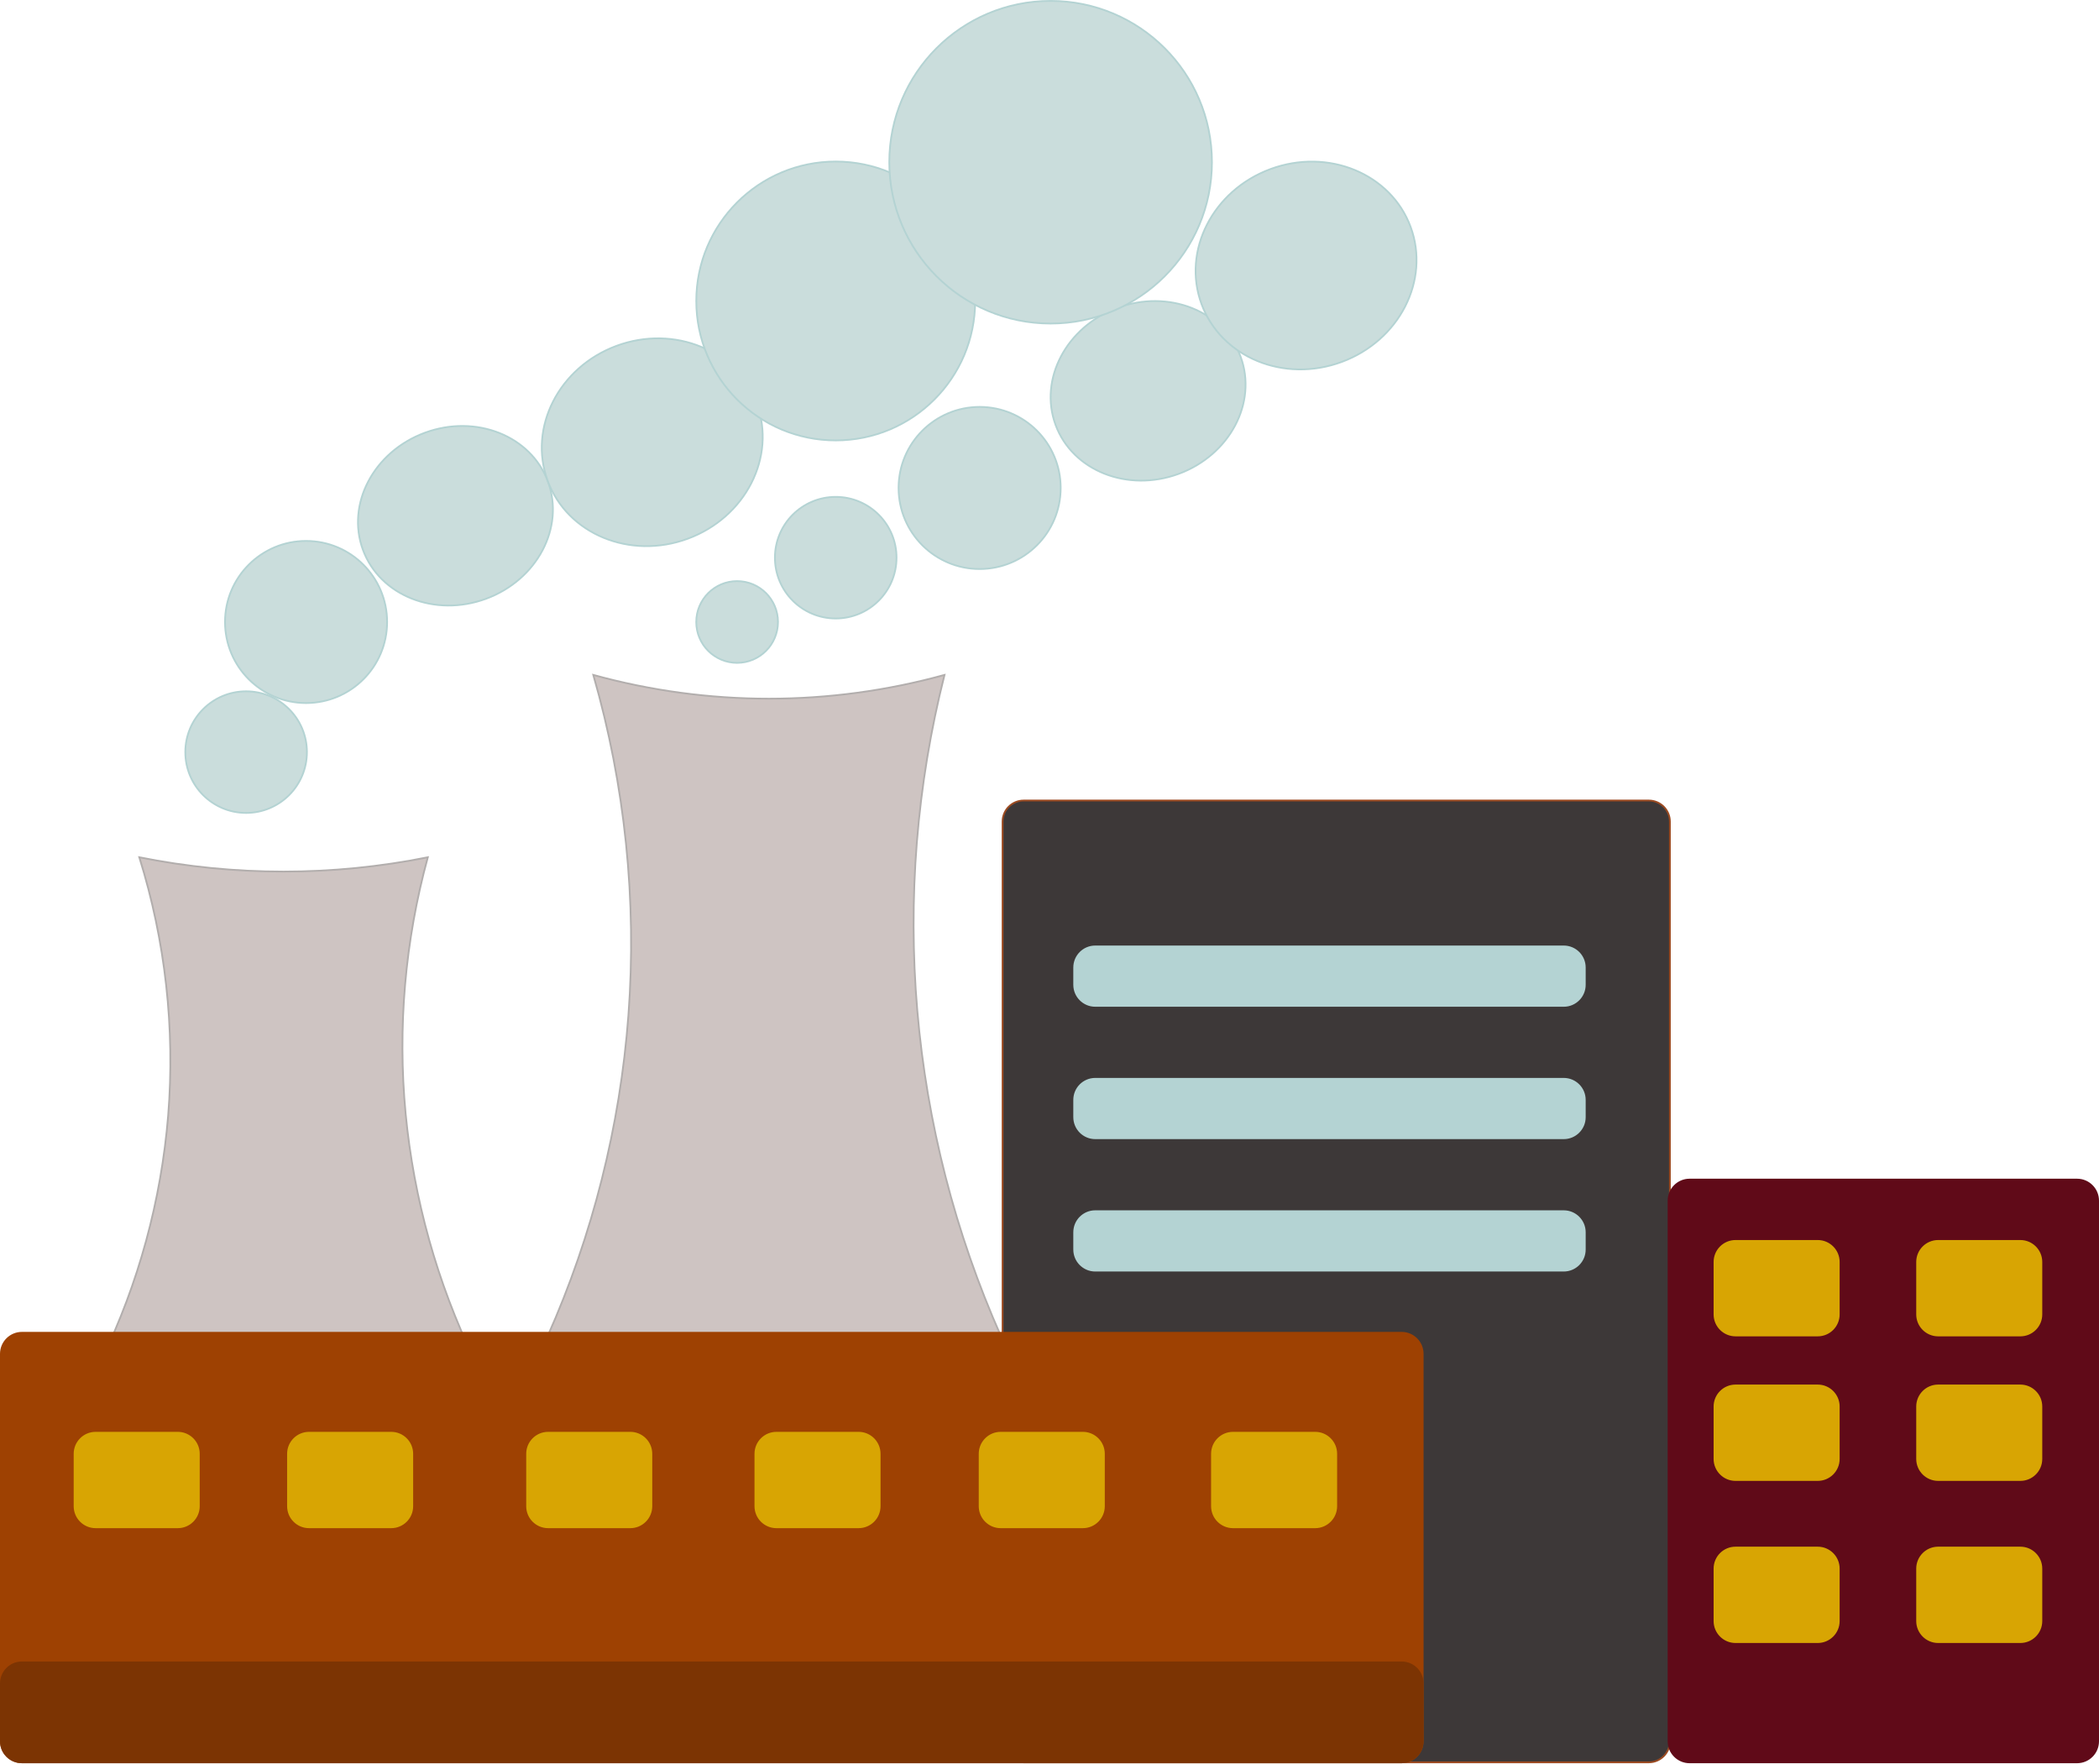
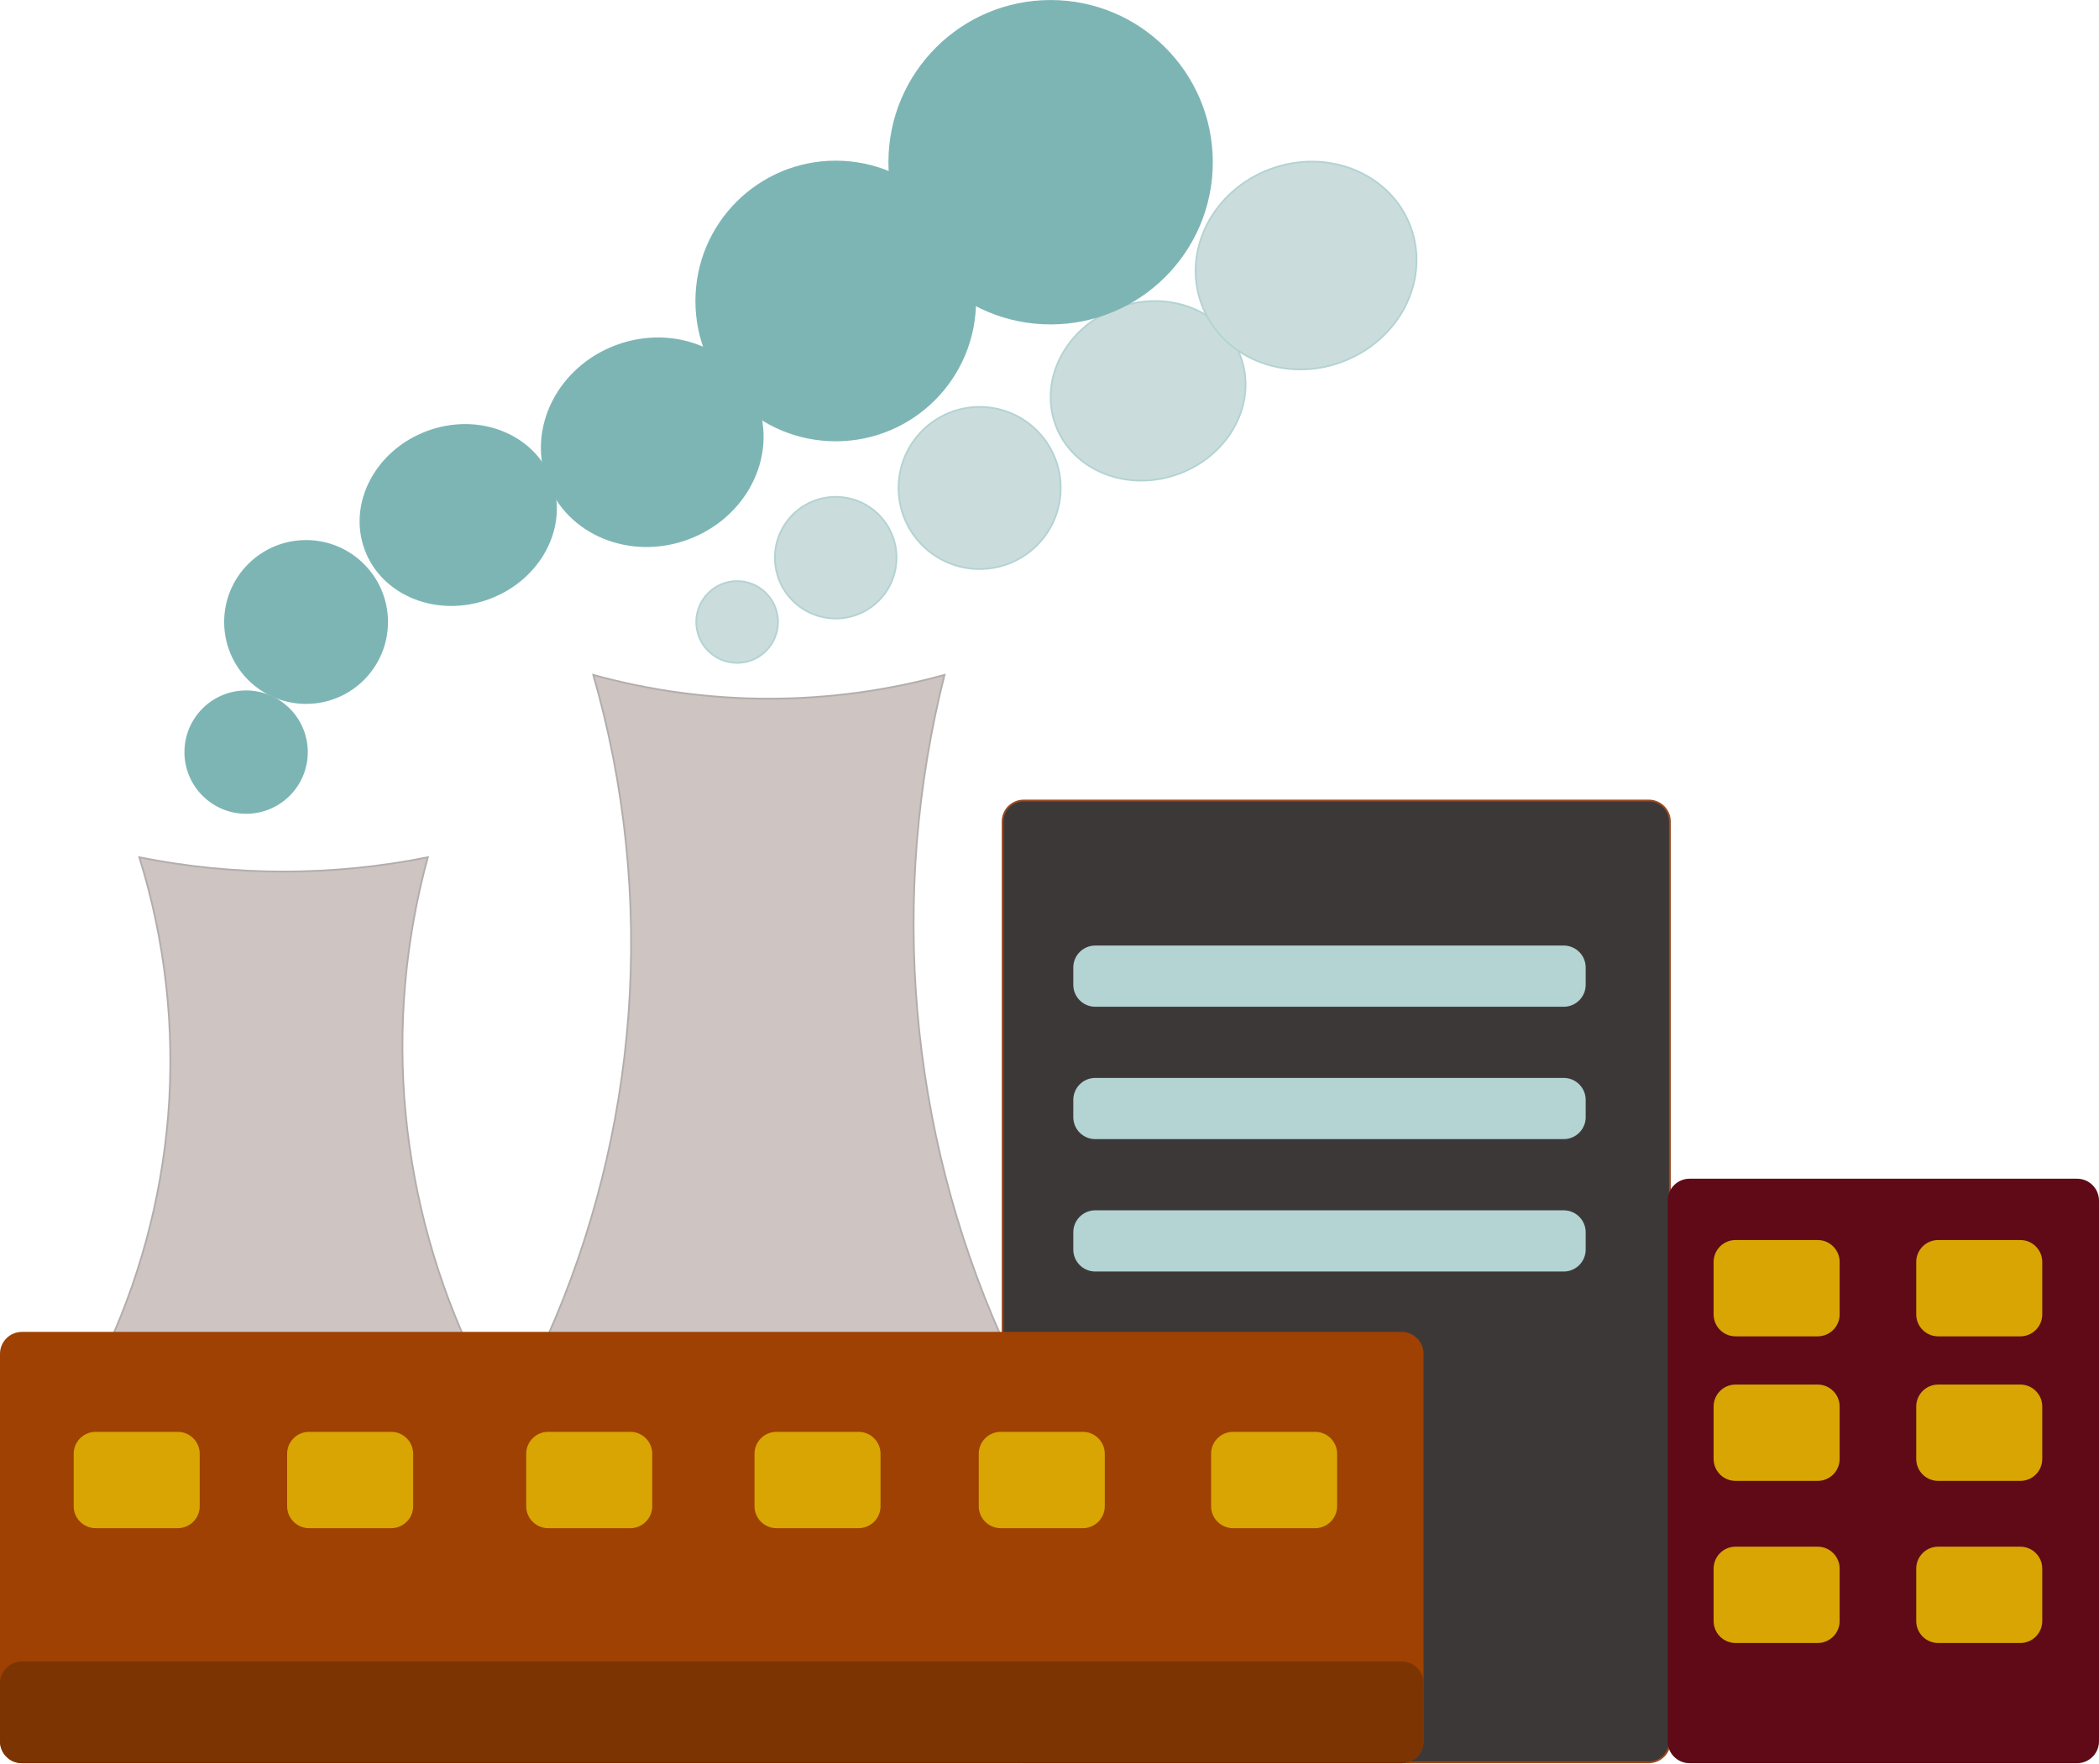
<svg xmlns="http://www.w3.org/2000/svg" viewBox="0 0 1195.27 1004.05">
  <defs>
-     <style>.power-1{fill:#cadddc;}.power-1,.power-8{stroke:#b4d3d3;}.power-1,.power-2,.power-3,.power-4,.power-5,.power-6,.power-7,.power-8{stroke-miterlimit:10;}.power-2{fill:#cec4c2;stroke:#b2aead;}.power-3{fill:#3d3838;stroke:#9b4a21;}.power-4{fill:#9e4102;stroke:#9e4102;}.power-5{fill:#600a18;stroke:#600a18;}.power-6{fill:#7c3403;stroke:#7c3403;}.power-7{fill:#d8a503;stroke:#d8a503;}.power-8{fill:#b4d3d3;}</style>
+     <style>.cls-1{fill:#cadddc;}.cls-1,.cls-9{stroke:#b4d3d3;}.cls-1,.cls-2,.cls-3,.cls-4,.cls-5,.cls-6,.cls-7,.cls-8,.cls-9{stroke-miterlimit:10;}.cls-2{fill:#7db5b5;stroke:#7db5b5;}.cls-3{fill:#cec4c2;stroke:#b2aead;}.cls-4{fill:#3d3838;stroke:#9b4a21;}.cls-5{fill:#9e4102;stroke:#9e4102;}.cls-6{fill:#600a18;stroke:#600a18;}.cls-7{fill:#7c3403;stroke:#7c3403;}.cls-8{fill:#d8a503;stroke:#d8a503;}.cls-9{fill:#b4d3d3;}</style>
  </defs>
  <g id="Layer_2" data-name="Layer 2">
-     <g id="Layer_1-2" data-name="Layer 1">
-       <circle class="power-1" cx="140.15" cy="428.29" r="34.62" />
-       <circle class="power-1" cx="475.9" cy="317.57" r="34.62" />
-       <circle class="power-1" cx="419.75" cy="354.19" r="23.27" />
-       <circle class="power-1" cx="174.29" cy="354.19" r="46.15" />
-       <circle class="power-1" cx="557.85" cy="277.87" r="46.15" />
-       <ellipse class="power-1" cx="259.37" cy="293.67" rx="56.15" ry="50.38" transform="translate(-85.66 108.01) rotate(-20.26)" />
-       <ellipse class="power-1" cx="653.78" cy="222.52" rx="56.15" ry="50.38" transform="translate(-36.6 240.2) rotate(-20.26)" />
-       <ellipse class="power-1" cx="371.42" cy="251.81" rx="63.46" ry="58.54" transform="translate(-64.22 144.22) rotate(-20.26)" />
-       <ellipse class="power-1" cx="743.73" cy="151.14" rx="63.46" ry="58.54" transform="translate(-6.31 266.94) rotate(-20.26)" />
-       <circle class="power-1" cx="475.9" cy="171.39" r="79.4" />
-       <circle class="power-1" cx="598.27" cy="92.38" r="91.86" />
-       <path class="power-2" d="M270.15,774.32H57.85a394.2,394.2,0,0,0,37.91-139A389,389,0,0,0,79.33,488.17a418,418,0,0,0,164.29,0,408,408,0,0,0-12.64,146A414,414,0,0,0,270.15,774.32Z" />
-       <path class="power-2" d="M570.15,761.25H311.69a552.11,552.11,0,0,0,46.16-183.08,552.34,552.34,0,0,0-20-193.85,376,376,0,0,0,200,0,579.26,579.26,0,0,0,32.3,376.93Z" />
-       <rect class="power-3" x="570.92" y="455.86" width="380" height="547.69" rx="12" />
-       <rect class="power-4" x="0.5" y="758.94" width="809.65" height="244.62" rx="12" />
-       <rect class="power-5" x="950.15" y="671.71" width="244.62" height="331.85" rx="12" />
-       <rect class="power-6" x="0.5" y="946.63" width="809.65" height="56.92" rx="12" />
-       <rect class="power-7" x="164" y="815.86" width="70.77" height="53.85" rx="12" />
-       <rect class="power-7" x="42.46" y="815.86" width="70.77" height="53.85" rx="12" />
-       <rect class="power-7" x="300.15" y="815.86" width="70.77" height="53.85" rx="12" />
-       <rect class="power-7" x="430.15" y="815.86" width="70.77" height="53.85" rx="12" />
-       <rect class="power-7" x="557.85" y="815.86" width="70.77" height="53.85" rx="12" />
-       <rect class="power-7" x="976.31" y="706.63" width="70.77" height="53.85" rx="12" />
-       <rect class="power-7" x="976.31" y="788.94" width="70.77" height="53.85" rx="12" />
-       <rect class="power-7" x="976.31" y="881.25" width="70.77" height="53.85" rx="12" />
-       <rect class="power-7" x="1091.69" y="881.25" width="70.77" height="53.85" rx="12" />
-       <rect class="power-7" x="1091.69" y="788.94" width="70.77" height="53.85" rx="12" />
-       <rect class="power-7" x="1091.69" y="706.63" width="70.77" height="53.85" rx="12" />
-       <rect class="power-7" x="690.15" y="815.86" width="70.77" height="53.85" rx="12" />
-       <rect class="power-8" x="611.69" y="538.94" width="290.77" height="33.85" rx="12" />
-       <rect class="power-8" x="611.69" y="614.32" width="290.77" height="33.85" rx="12" />
-       <rect class="power-8" x="611.69" y="689.71" width="290.77" height="33.85" rx="12" />
+     <g id="smoke-2">
+       <circle class="cls-1" cx="475.9" cy="317.57" r="34.62" />
+       <circle class="cls-1" cx="419.75" cy="354.19" r="23.27" />
+       <circle class="cls-1" cx="557.85" cy="277.87" r="46.15" />
+       <ellipse class="cls-1" cx="653.78" cy="222.52" rx="56.15" ry="50.38" transform="translate(-36.6 240.2) rotate(-20.26)" />
+       <ellipse class="cls-1" cx="743.73" cy="151.14" rx="63.46" ry="58.54" transform="translate(-6.31 266.94) rotate(-20.26)" />
+     </g>
+     <g id="smoke-1">
+       <circle class="cls-2" cx="140.15" cy="428.29" r="34.62" />
+       <circle class="cls-2" cx="174.29" cy="354.19" r="46.15" />
+       <ellipse class="cls-2" cx="259.37" cy="293.67" rx="56.15" ry="50.38" transform="matrix(0.94, -0.35, 0.35, 0.94, -85.66, 108.01)" />
+       <ellipse class="cls-2" cx="371.42" cy="251.81" rx="63.46" ry="58.54" transform="translate(-64.22 144.22) rotate(-20.26)" />
+       <circle class="cls-2" cx="475.9" cy="171.39" r="79.4" />
+       <circle class="cls-2" cx="598.27" cy="92.38" r="91.86" />
+     </g>
+     <g id="power-building">
+       <path class="cls-3" d="M270.15,774.32H57.85a394.2,394.2,0,0,0,37.91-139A389,389,0,0,0,79.33,488.17a418,418,0,0,0,164.29,0,408,408,0,0,0-12.64,146A414,414,0,0,0,270.15,774.32Z" />
+       <path class="cls-3" d="M570.15,761.25H311.69a552.11,552.11,0,0,0,46.16-183.08,552.34,552.34,0,0,0-20-193.85,376,376,0,0,0,200,0,579.26,579.26,0,0,0,32.3,376.93Z" />
+       <rect class="cls-4" x="570.92" y="455.86" width="380" height="547.69" rx="12" />
+       <rect class="cls-5" x="0.5" y="758.94" width="809.65" height="244.62" rx="12" />
+       <rect class="cls-6" x="950.15" y="671.71" width="244.62" height="331.85" rx="12" />
+       <rect class="cls-7" x="0.5" y="946.63" width="809.65" height="56.92" rx="12" />
+       <rect class="cls-8" x="164" y="815.86" width="70.77" height="53.85" rx="12" />
+       <rect class="cls-8" x="42.46" y="815.86" width="70.77" height="53.85" rx="12" />
+       <rect class="cls-8" x="300.15" y="815.86" width="70.77" height="53.85" rx="12" />
+       <rect class="cls-8" x="430.15" y="815.86" width="70.77" height="53.85" rx="12" />
+       <rect class="cls-8" x="557.85" y="815.86" width="70.77" height="53.85" rx="12" />
+       <rect class="cls-8" x="976.31" y="706.63" width="70.77" height="53.85" rx="12" />
+       <rect class="cls-8" x="976.31" y="788.94" width="70.77" height="53.85" rx="12" />
+       <rect class="cls-8" x="976.31" y="881.25" width="70.77" height="53.85" rx="12" />
+       <rect class="cls-8" x="1091.69" y="881.25" width="70.77" height="53.85" rx="12" />
+       <rect class="cls-8" x="1091.69" y="788.94" width="70.77" height="53.85" rx="12" />
+       <rect class="cls-8" x="1091.69" y="706.63" width="70.77" height="53.85" rx="12" />
+       <rect class="cls-8" x="690.15" y="815.86" width="70.77" height="53.85" rx="12" />
+       <rect class="cls-9" x="611.69" y="538.94" width="290.77" height="33.85" rx="12" />
+       <rect class="cls-9" x="611.69" y="614.32" width="290.77" height="33.85" rx="12" />
+       <rect class="cls-9" x="611.69" y="689.71" width="290.77" height="33.85" rx="12" />
    </g>
  </g>
</svg>
